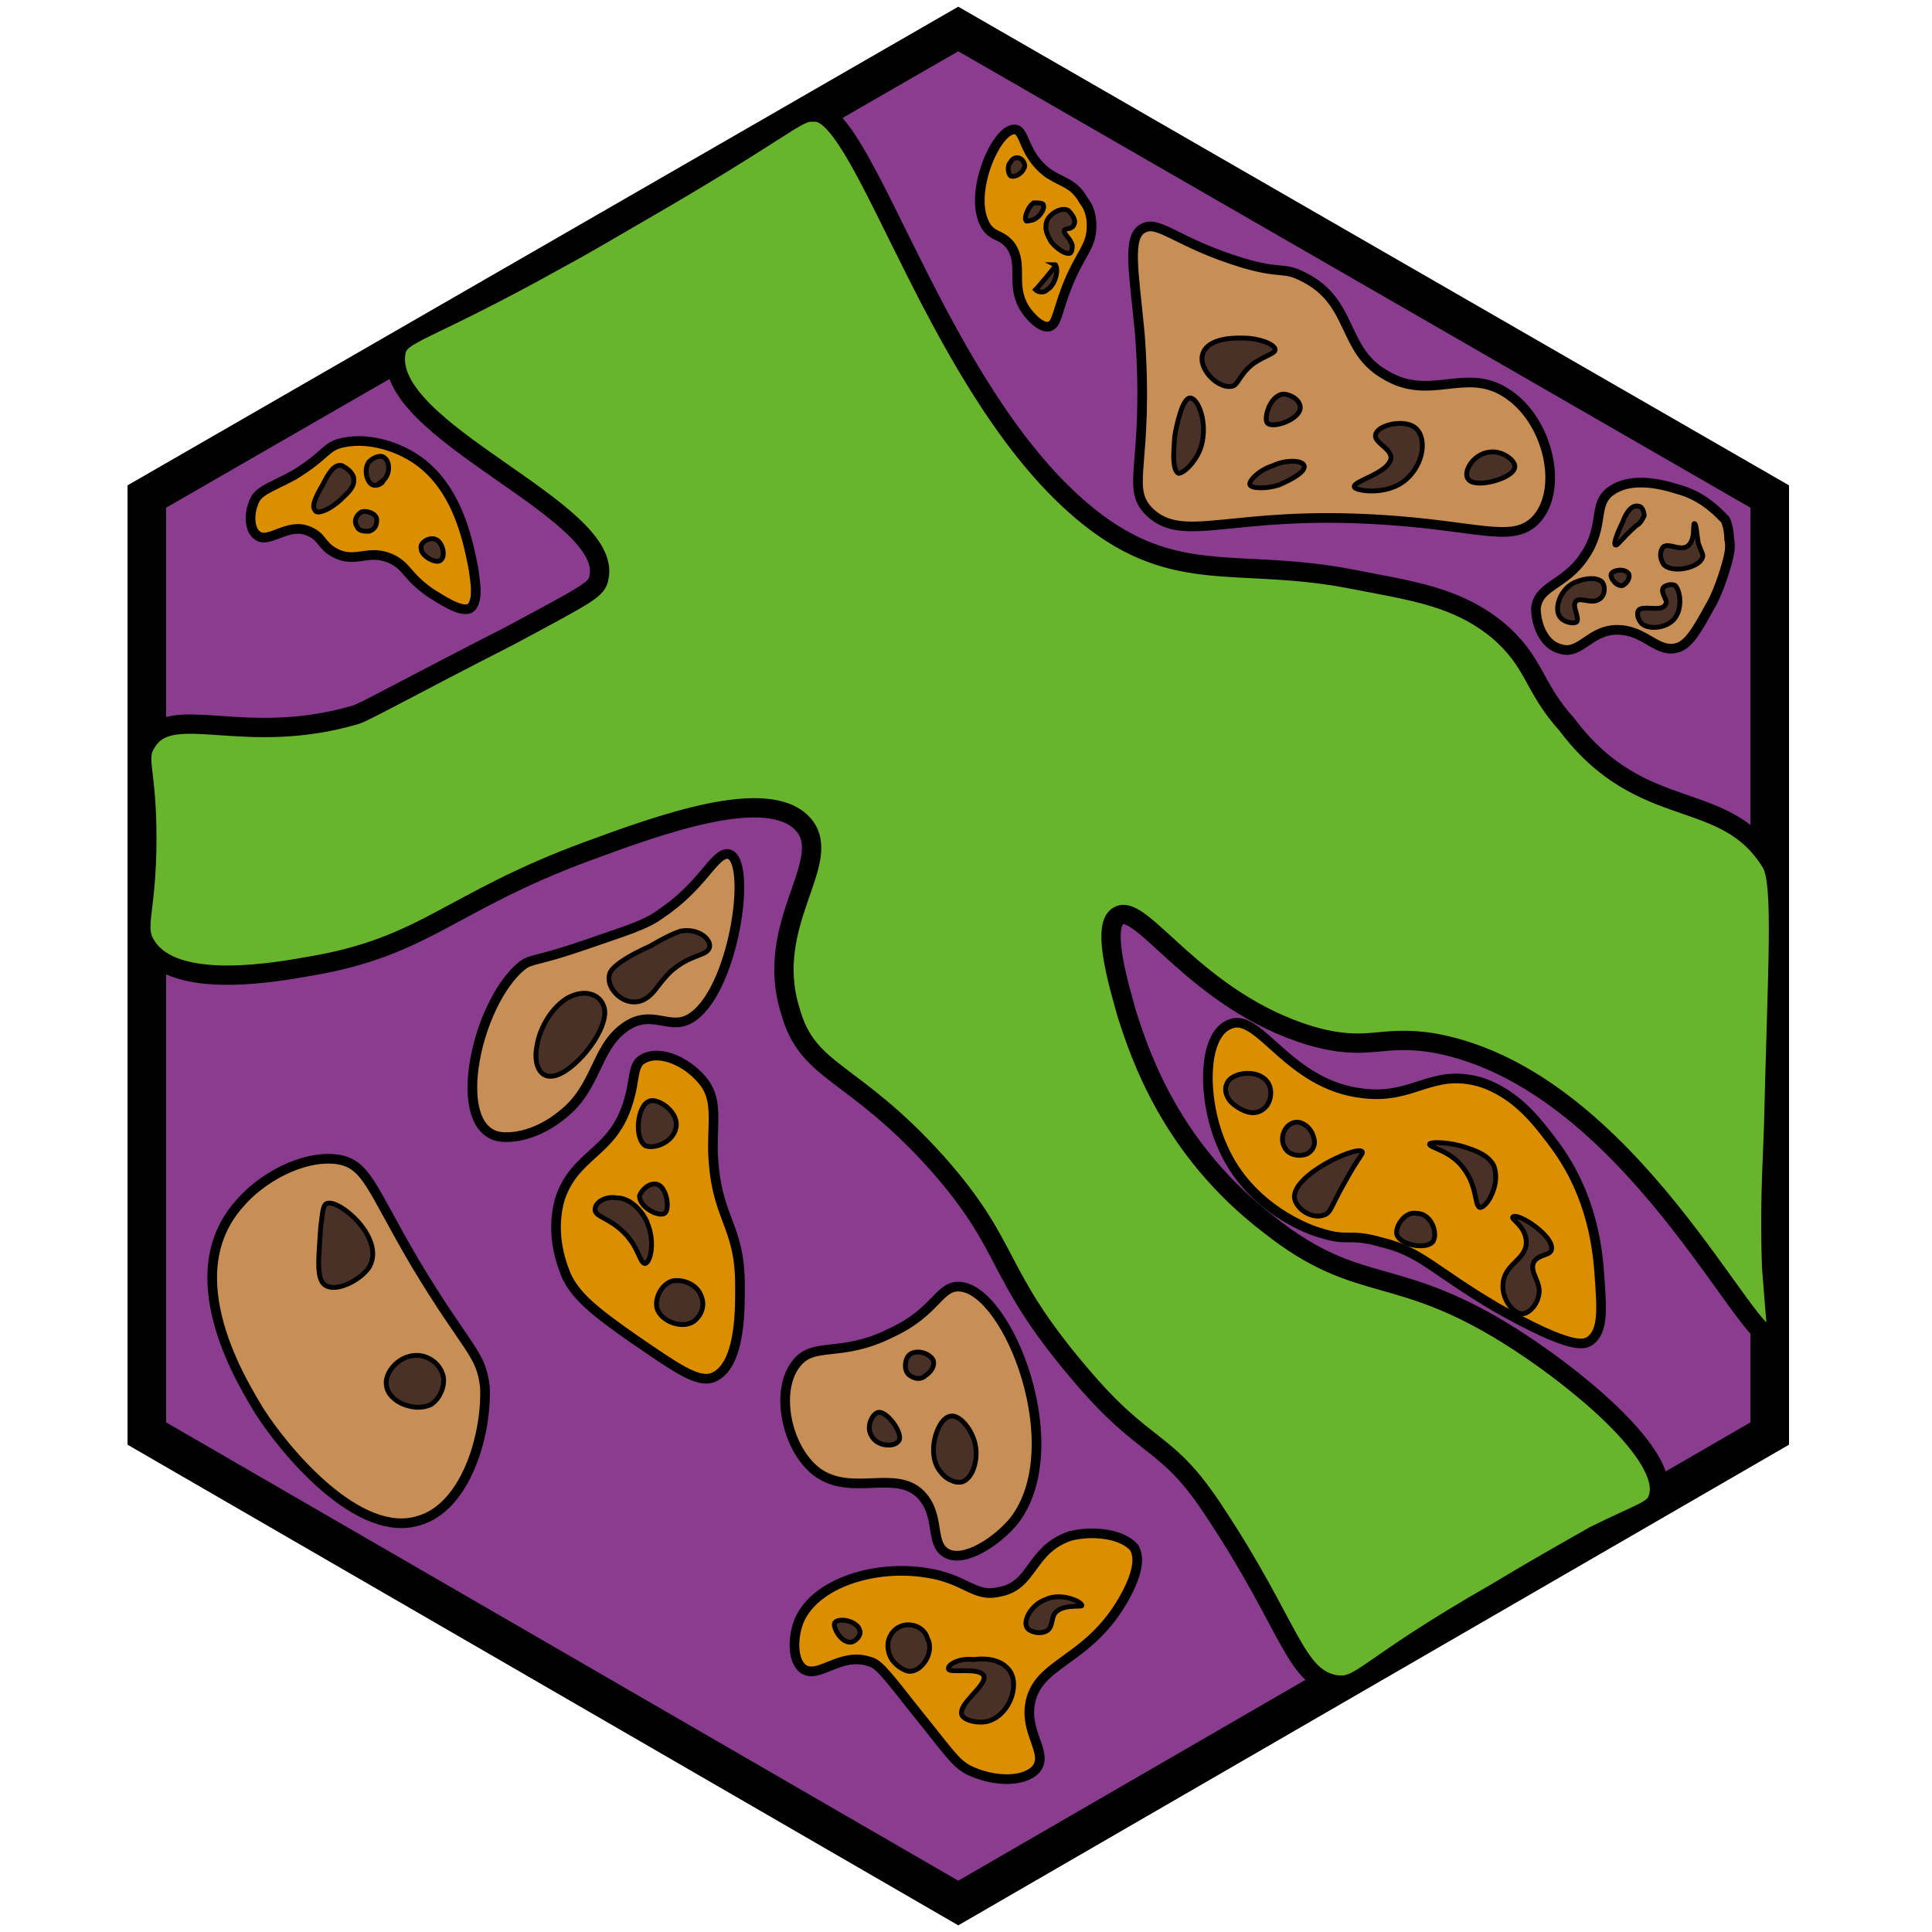
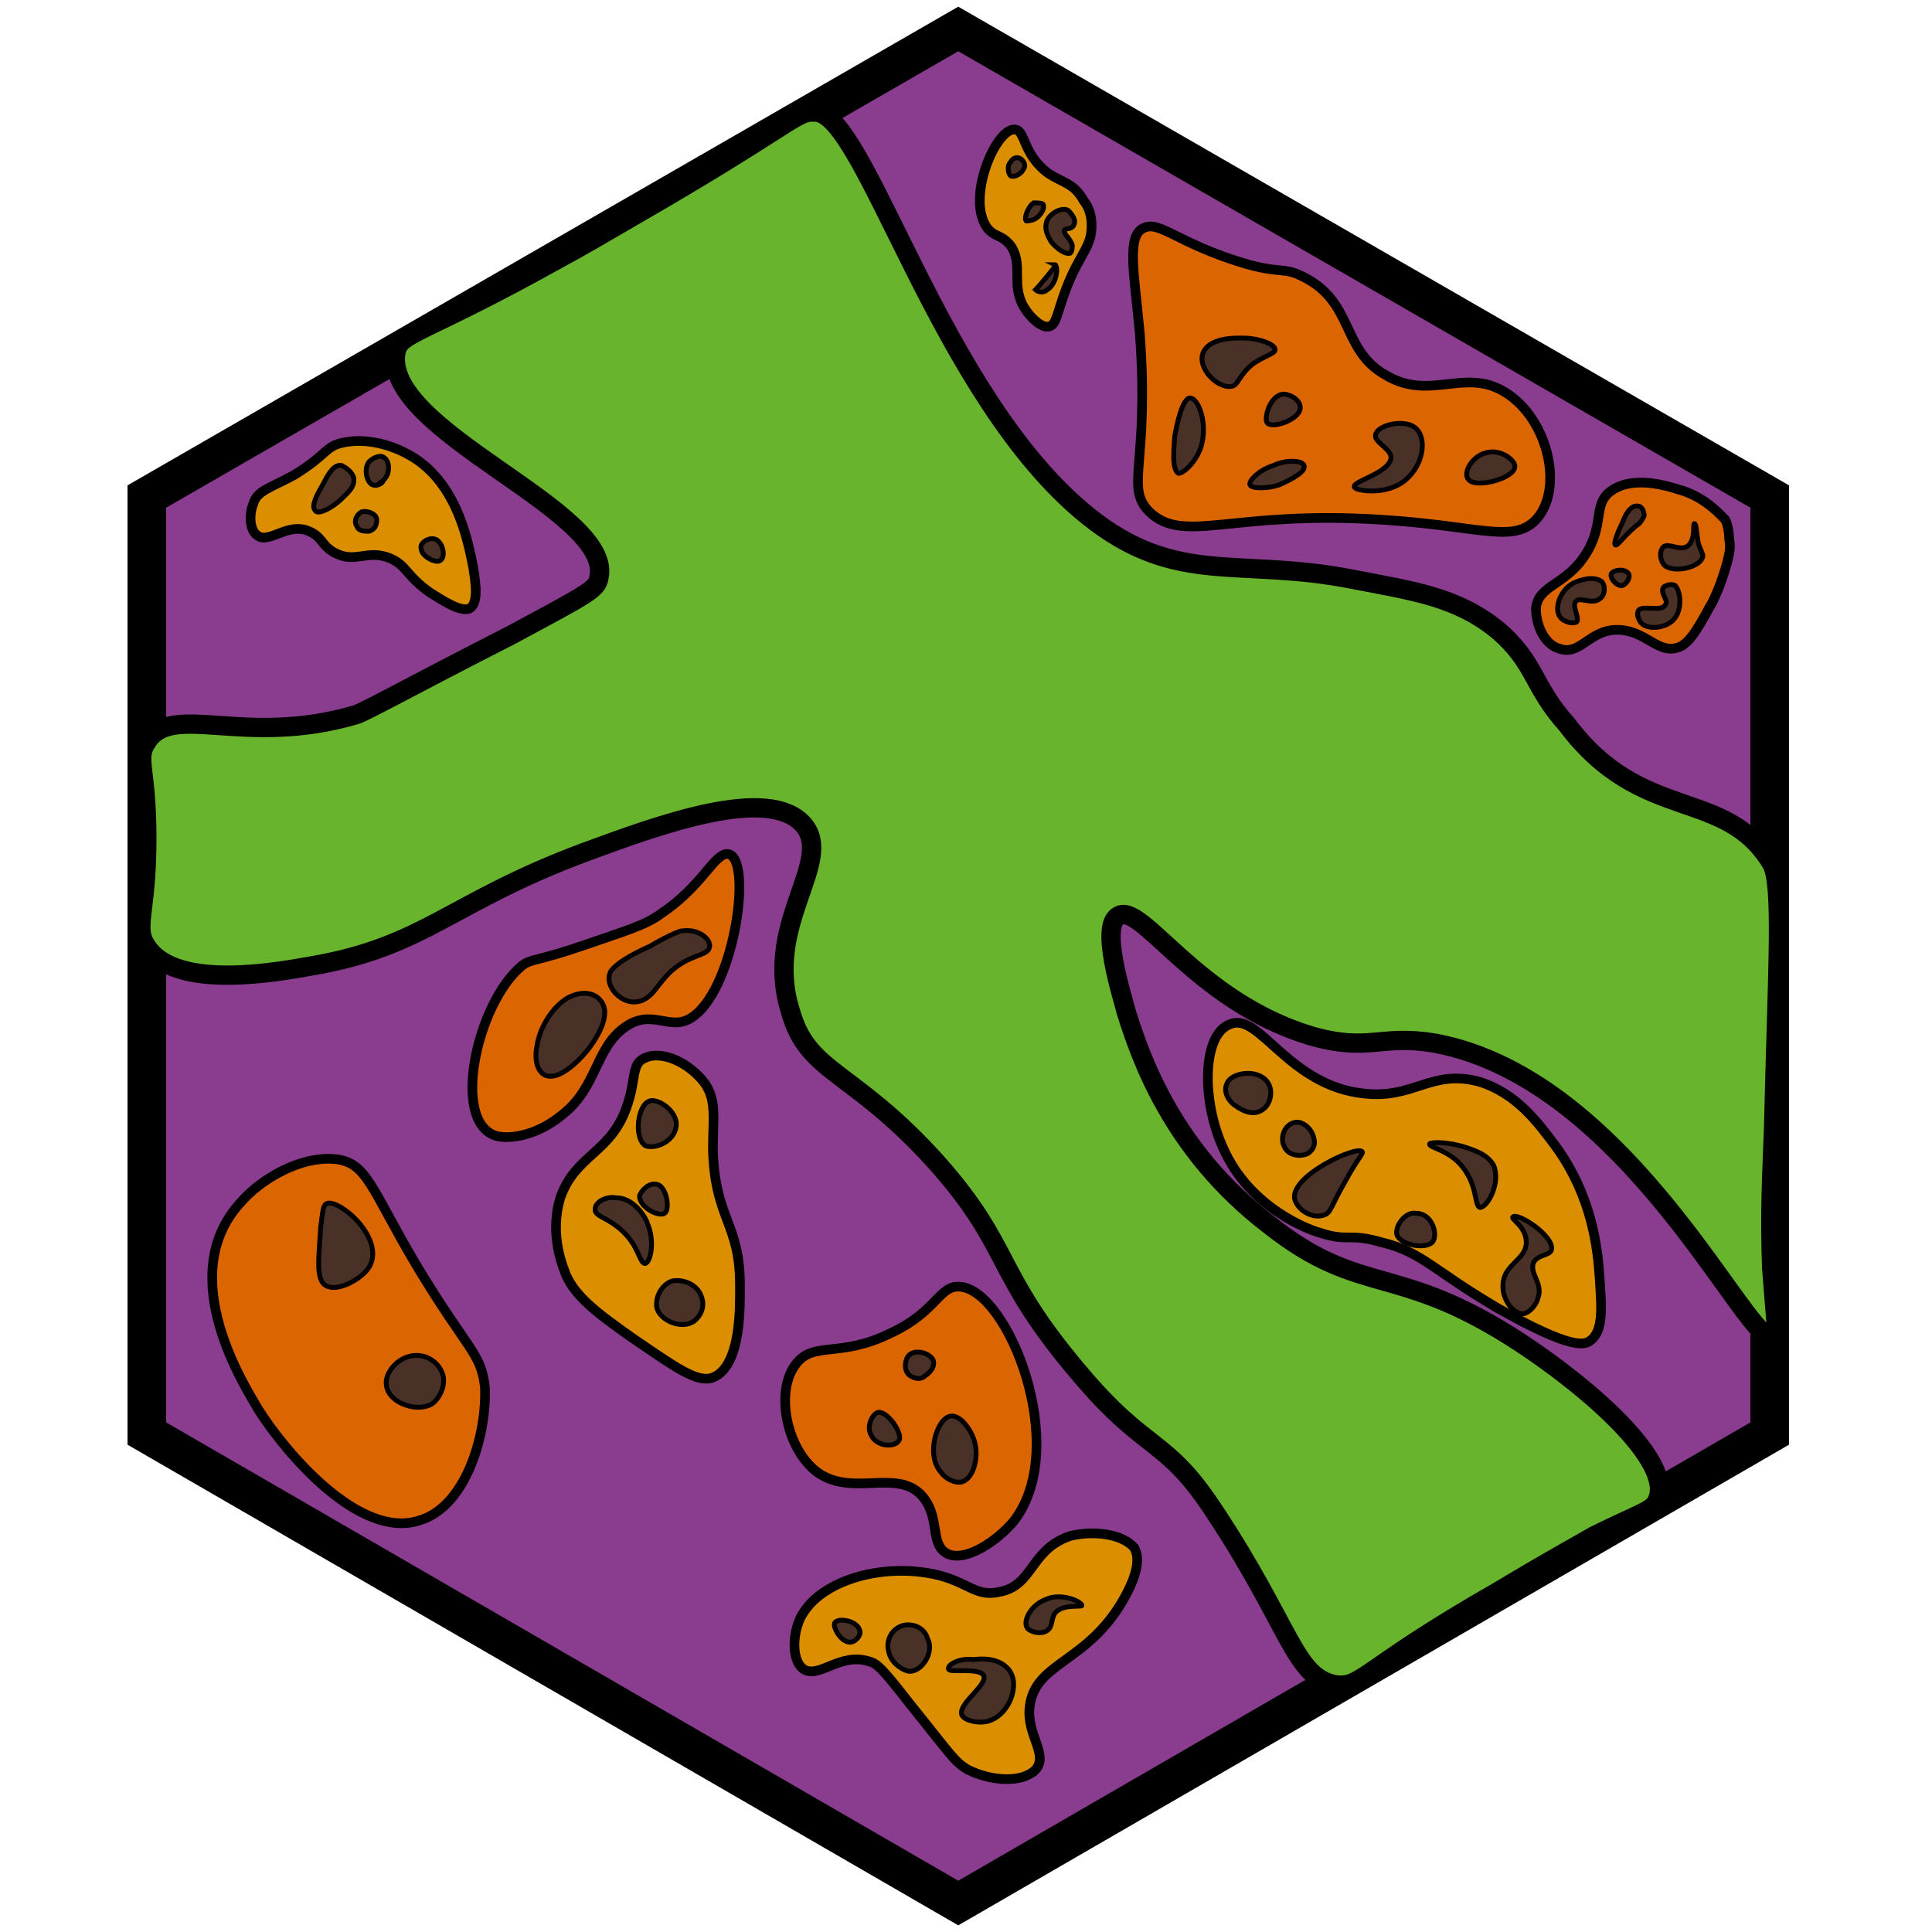
<svg xmlns="http://www.w3.org/2000/svg" version="1.1" id="Ebene_2_00000126308112139821010380000011903406711838980787_" x="0px" y="0px" viewBox="0 0 100 100" style="enable-background:new 0 0 100 100;" xml:space="preserve">
-   <style type="text/css">	.st0{fill:#8A3C8F;stroke:#000000;stroke-width:2;stroke-miterlimit:10;}	.st1{fill:#69B42D;stroke:#000000;stroke-miterlimit:10;}	.st2{fill:#C78F55;stroke:#000000;stroke-width:0.5;stroke-miterlimit:10;}	.st3{fill:#493127;stroke:#000000;stroke-width:0.25;stroke-miterlimit:10;}	.st4{fill:#DB8F00;stroke:#000000;stroke-width:0.5;stroke-miterlimit:10;}	.st5{fill:#493127;stroke:#000000;stroke-width:0.25;stroke-miterlimit:10;}	.st6{fill:none;stroke:#000000;stroke-width:0.25;stroke-miterlimit:10;}</style>
+   <style type="text/css">	.st0{fill:#8A3C8F;stroke:#000000;stroke-width:2;stroke-miterlimit:10;}	.st1{fill:#69B42D;stroke:#000000;stroke-miterlimit:10;}	.st2{fill:#DB6500;stroke:#000000;stroke-width:0.5;stroke-miterlimit:10;}	.st3{fill:#493127;stroke:#000000;stroke-width:0.25;stroke-miterlimit:10;}	.st4{fill:#DB8F00;stroke:#000000;stroke-width:0.5;stroke-miterlimit:10;}	.st5{fill:#493127;stroke:#000000;stroke-width:0.25;stroke-miterlimit:10;}	.st6{fill:none;stroke:#000000;stroke-width:0.25;stroke-miterlimit:10;}</style>
  <polygon class="st0" points="7.6,74.2 49.6,98.5 91.6,74.2 91.6,25.7 49.6,1.5 7.6,25.7 " />
  <path class="st1" d="M77.5,32.6c-2.1-1.7-4.3-2-7.4-2.6c-6-1.2-9.2,0.4-13.8-3.3C48.6,20.5,44.8,5.8,42.2,5.8c-0.1,0-0.3,0-0.3,0 c-0.8,0.1-1.7,1.1-8.8,5.2c-1.9,1.1-2.9,1.7-4.2,2.4c-7,3.9-8.2,3.8-8.4,4.8c-0.8,4.1,11.3,8.2,10.5,11.7c-0.1,0.6-0.5,0.8-4.6,3 c-5.1,2.6-7.6,4-8,4.1c-5.8,1.7-9.5-0.7-10.8,1.4c-0.6,0.9,0,1.3,0,5c0,3.9-0.7,4.6,0,5.6c1.5,2.3,6.8,1.3,8.5,1 c5.9-1,7.2-3.3,14.2-5.9c3.8-1.4,9.5-3.5,11.3-1.4c1.6,1.9-2.1,5.1-0.7,9.6c0.9,3.3,3.2,3,7.6,7.9c3.9,4.4,2.9,5.6,7.3,10.8 c3.6,4.3,4.5,3.3,7.1,7.3c3.9,5.9,4.1,8.5,6.2,8.9c1.4,0.2,1.4-0.8,8.4-4.8c3-1.8,4.5-2.6,5-2.9c2.4-1.2,3.1-1.3,3.3-1.9 c0.8-2-3.6-5.8-7.1-8.1c-6.4-4.2-8.2-2.3-13-6.1c-5.1-3.9-6.7-8.8-7.4-11c-0.2-0.8-1.4-4.5-0.4-5c1.2-0.7,4,4.4,9.9,6.2 c3.1,0.9,3.6-0.1,6.5,0.4c10.1,1.9,16.3,16,17.5,15.2c0,0,0,0,0.1-0.1c0.1-0.3,0-0.8-0.2-3.5c-0.1-2.9,0-4.6,0.1-7.2 c0.2-8.4,0.5-12.6-0.1-13.7c-2.4-4-6.7-2-10.6-7.2C79.3,35.5,79.5,34.3,77.5,32.6z" />
  <g>
    <path class="st2" d="M87.1,25.4c-0.4-0.1-2.4-0.9-3.7,0c-1,0.7-0.3,1.8-1.4,3.4c-1,1.5-2.4,1.5-2.5,2.7c0,0.8,0.4,1.9,1.3,2.1  c1,0.3,1.5-1,2.9-1c1.5,0,2.1,1.3,3.2,0.9c0.5-0.2,0.9-0.8,1.6-2.1c0.2-0.3,0.6-1.2,0.9-2.3c0.1-0.4,0.2-0.8,0.1-1.2  c0-0.4-0.1-0.8-0.2-1C89,26.6,88.3,25.8,87.1,25.4z" />
    <path class="st3" d="M87.3,28.3c-0.4,0.2-0.9-0.2-1.2,0c-0.2,0.2-0.2,0.6,0,0.9c0.4,0.5,1.8,0.2,2-0.3c0.1-0.2,0-0.2-0.2-0.8  c-0.1-0.6-0.1-1-0.2-1C87.6,27.1,87.8,28,87.3,28.3z" />
    <path class="st3" d="M84,27c-0.2,0.4-0.5,1.1-0.4,1.2c0.1,0.1,0.3-0.3,1.1-1c0.2-0.1,0.3-0.3,0.4-0.5c0-0.2-0.1-0.5-0.3-0.5  C84.4,26.1,84.1,26.7,84,27z" />
    <path class="st3" d="M86.6,32.1c-0.4,0.4-1.2,0.5-1.6,0.2c-0.2-0.2-0.3-0.5-0.2-0.7c0.2-0.3,1.2,0.1,1.4-0.3  c0.2-0.2-0.3-0.6-0.1-0.9c0.1-0.1,0.4-0.2,0.6-0.1C87,30.6,87.1,31.6,86.6,32.1z" />
    <path class="st3" d="M83.4,29.7c-0.1,0.2,0.3,0.7,0.6,0.6c0.2-0.1,0.4-0.4,0.3-0.6C84.1,29.4,83.5,29.5,83.4,29.7z" />
    <path class="st3" d="M81.4,30.2c-0.7,0.4-1,1.4-0.6,1.8c0.2,0.2,0.6,0.3,0.8,0.2c0.2-0.2-0.3-0.9,0-1.1c0.2-0.2,0.8,0.2,1.2-0.1  c0.3-0.2,0.3-0.7,0.1-0.9C82.5,29.8,81.8,30,81.4,30.2z" />
  </g>
  <g>
    <path class="st2" d="M71.5,26.9c4.9,0.3,6.7,1.2,7.9,0.1c1.6-1.5,0.8-5.3-1.5-6.7c-2.1-1.3-3.9,0.5-6.2-0.9  c-2.3-1.3-1.6-3.8-4.3-5.1c-1-0.5-1.1-0.1-3.1-0.7c-3.3-1-4.3-2.2-5.1-1.8c-0.9,0.4-0.5,2.3-0.2,5.5c0.5,6.8-0.8,7.9,0.5,9.2  C61.3,28.2,63.7,26.4,71.5,26.9z" />
    <path class="st3" d="M60.8,22.6c0.1-0.6,0.4-2,0.8-2c0.4,0,0.9,1.2,0.6,2.4c-0.2,0.8-0.9,1.5-1.2,1.5  C60.6,24.3,60.8,22.9,60.8,22.6z" />
    <path class="st3" d="M66.4,20.4c0.4,0,0.9,0.3,0.9,0.7c0,0.6-1.4,1.1-1.7,0.8C65.4,21.7,65.7,20.5,66.4,20.4z" />
    <path class="st3" d="M62.3,18.2c0.4-0.8,1.9-0.7,2.1-0.7c0.7,0,1.6,0.3,1.6,0.6c0,0.2-0.5,0.3-1.1,0.7c-0.8,0.6-0.8,1.2-1.2,1.2  C63,20.1,61.9,19,62.3,18.2z" />
    <path class="st3" d="M67.5,24.1c0.1,0.3-0.6,0.7-1.3,1c-0.6,0.2-1.4,0.2-1.5,0c-0.1-0.2,0.5-0.8,1.2-1  C66.5,23.8,67.4,23.8,67.5,24.1z" />
    <path class="st3" d="M72.8,24.8c0.9-0.8,1.1-2.2,0.4-2.7c-0.6-0.4-1.9-0.1-2,0.4c-0.1,0.4,0.8,0.7,0.8,1.2c-0.1,0.8-2,1.2-1.9,1.5  C70.1,25.4,71.8,25.7,72.8,24.8z" />
    <path class="st3" d="M78.4,24.2c0.1-0.3-0.6-0.9-1.3-0.8c-0.9,0.1-1.4,1.1-1.1,1.4C76.3,25.3,78.3,24.8,78.4,24.2z" />
  </g>
  <g>
    <path class="st4" d="M51.7,82.4c-1.3,0.3-1.7-0.7-3.8-1c-2.6-0.4-5.6,0.5-6.5,2.4c-0.4,0.9-0.4,2.2,0.2,2.6  c0.8,0.5,1.9-0.9,3.4-0.4c0.4,0.1,0.7,0.4,2.1,2.2c2.1,2.6,2.3,3,3,3.4c1.2,0.6,2.8,0.7,3.5,0c0.7-0.8-0.5-1.8-0.3-3.3  c0.3-2.3,3-2.2,4.9-5.6c1-1.8,0.6-2.4,0.5-2.6c-0.6-0.7-2.1-0.9-3.3-0.6C53.3,80.2,53.5,82.1,51.7,82.4z" />
    <path class="st5" d="M54.6,83.5c0.4-0.5,1.4-0.3,1.4-0.4c0-0.2-1.1-0.7-1.9-0.3c-0.8,0.3-1.2,1.2-0.9,1.5c0.2,0.2,0.7,0.3,1,0.1  C54.5,84.2,54.4,83.8,54.6,83.5z" />
    <path class="st5" d="M49.1,86.4c0.1,0.2,1.5-0.1,1.8,0.3c0.3,0.5-1.4,1.5-1.1,2.1c0.2,0.3,0.9,0.4,1.3,0.3c1.2-0.3,1.8-2.1,1-2.8  c-0.6-0.6-1.7-0.4-1.7-0.4C49.6,85.8,49,86.2,49.1,86.4z" />
    <path class="st5" d="M47,84.1c-0.7,0-1.2,0.7-1,1.4c0.1,0.5,0.6,0.9,1,1c0.7,0.1,1.4-1,1-1.7C47.9,84.4,47.5,84.1,47,84.1z" />
    <path class="st5" d="M43.2,84c-0.1,0.2,0.3,1,0.8,1c0.3,0,0.6-0.4,0.5-0.6C44.4,83.9,43.4,83.7,43.2,84z" />
  </g>
  <g>
    <path class="st2" d="M49.7,66.6c-1.1-0.1-1.2,1.3-3.6,2.4c-2.6,1.3-4,0.4-4.9,1.6c-1.1,1.4-0.5,4.4,1.1,5.6  c1.8,1.3,4.1-0.2,5.4,1.2c1,1.1,0.4,2.5,1.3,3c0.9,0.5,2.6-0.6,3.5-1.7C55.4,74.9,52.2,66.8,49.7,66.6z" />
    <path class="st3" d="M49.8,76.7c0.6-0.2,0.8-1.2,0.7-1.8c-0.1-0.8-0.8-1.7-1.3-1.6c-0.7,0.1-1.3,2-0.5,2.9  C48.9,76.5,49.4,76.8,49.8,76.7z" />
    <path class="st3" d="M47.9,71.2c0.3-0.2,0.5-0.5,0.4-0.8c-0.2-0.4-1-0.6-1.3-0.2c-0.2,0.3-0.2,0.8,0.1,1  C47.4,71.4,47.7,71.4,47.9,71.2z" />
    <path class="st3" d="M45.5,73.1c-0.3,0-0.7,0.7-0.4,1.2c0.3,0.6,1.2,0.6,1.4,0.3C46.8,74.3,46,73.1,45.5,73.1z" />
  </g>
  <g>
    <path class="st4" d="M54.3,9c-1.4-1-1.2-2.3-1.8-2.3c-1,0-2.5,3.6-1.4,5.1c0.4,0.5,0.7,0.3,1.2,0.9c0.7,1,0,2,0.7,3.2  c0.3,0.5,0.9,1.1,1.3,1c0.4-0.1,0.4-0.7,0.9-2c0.7-1.8,1.3-2.1,1.3-3.2c0-0.2,0-0.8-0.4-1.3C55.6,9.5,55.1,9.5,54.3,9z" />
    <path class="st5" d="M55.6,11.6c0.1-0.2-0.1-0.5-0.3-0.7c-0.3-0.2-0.9,0.1-1.1,0.5c-0.2,0.5,0.1,0.9,0.2,1.1c0.3,0.4,0.8,0.7,1,0.6  c0.1-0.1,0.1-0.3,0.1-0.4c-0.1-0.4-0.5-0.6-0.4-0.8C55.2,11.8,55.5,11.9,55.6,11.6z" />
    <path class="st5" d="M54,10.6c0.1,0.2-0.2,0.7-0.6,0.8c-0.1,0-0.3,0.1-0.3,0c-0.1-0.1,0.1-0.7,0.4-0.9C53.7,10.5,54,10.5,54,10.6z" />
    <path class="st5" d="M52.8,8.2c-0.2-0.1-0.4,0-0.5,0.2c-0.2,0.2-0.1,0.6,0,0.7c0.2,0.1,0.6-0.1,0.7-0.4C53.1,8.6,53,8.3,52.8,8.2z" />
    <path class="st5" d="M54.2,14.3c-0.5,0.6-0.6,0.7-0.6,0.7c0.1,0.1,0.4,0.2,0.6,0c0.5-0.3,0.6-1.2,0.4-1.3  C54.7,13.7,54.6,13.8,54.2,14.3z" />
  </g>
  <path class="st6" d="M54.1,76.7" />
  <g>
    <path class="st4" d="M63.3,59.4c1.4,3.2,4.6,4.3,5,4.4c1.5,0.5,1.5,0,3.2,0.5c2.1,0.5,2.6,1.4,6,3.4c3.9,2.2,4.5,1.9,4.8,1.7  c0.7-0.5,0.6-1.7,0.5-3.2c-0.1-1.6-0.4-4.3-2.3-6.9c-0.9-1.2-2-2.7-3.9-3.3c-2.5-0.7-3.4,0.9-6,0.6c-3.9-0.4-5.4-4.2-6.9-3.6  C62.2,53.5,62.2,57,63.3,59.4z" />
    <path class="st5" d="M74,59.2c-0.1,0.2,1,0.3,1.7,1.2c0.8,1,0.6,2,0.9,2.1c0.4,0,1.1-1.3,0.7-2.2c-0.3-0.5-0.8-0.7-1.4-0.9  C75,59.1,74.1,59.1,74,59.2z" />
    <path class="st5" d="M67,62c0.1,0.6,0.9,1.1,1.5,0.9c0.4-0.1,0.4-0.5,1.1-1.7c0.7-1.3,1-1.5,0.9-1.6C70.2,59.3,66.9,60.8,67,62z" />
    <path class="st5" d="M67,58.1c-0.5,0.1-0.8,0.8-0.5,1.3c0.2,0.4,0.8,0.5,1.2,0.3c0.3-0.2,0.4-0.5,0.3-0.8  C67.9,58.4,67.4,58,67,58.1z" />
    <path class="st5" d="M65.6,56c-0.5-0.7-1.9-0.5-2.1,0.1c-0.2,0.4,0.1,0.9,0.4,1.1c0.4,0.3,1,0.6,1.5,0.2  C65.8,57.1,65.9,56.4,65.6,56z" />
    <path class="st5" d="M72.3,63.9c0.2,0.6,1.7,0.8,1.9,0.3c0.2-0.4-0.1-1.4-0.9-1.4C72.7,62.7,72.2,63.5,72.3,63.9z" />
    <path class="st5" d="M80.3,64.7c-0.1,0.3-0.6,0.2-0.9,0.6c-0.3,0.6,0.5,1.1,0.2,1.9c-0.1,0.4-0.5,0.8-0.8,0.8c-0.5,0-1.1-0.8-1-1.6  c0.1-1,1.2-1.2,1.2-2.1c0-0.8-0.8-1.2-0.7-1.3C78.5,62.7,80.5,64,80.3,64.7z" />
  </g>
  <g>
    <path class="st2" d="M25.1,71.8c-0.2-1.8-0.9-1.9-3.6-6.4c-2.3-3.9-2.5-5.2-4.1-5.4c-1.8-0.2-3.9,1-5,2.3C9,66.1,12.7,71.8,13.4,73  c1.4,2.2,5.2,6.7,8.3,5.7C24.1,78,25.2,74.3,25.1,71.8z" />
    <path class="st3" d="M22.9,71.1c-0.2-0.6-0.9-1.1-1.7-0.9c-0.8,0.2-1.3,1-1.2,1.5c0.1,0.9,1.5,1.4,2.3,1  C22.8,72.4,23.1,71.6,22.9,71.1z" />
    <path class="st3" d="M19.1,65.6c0.9-1.5-1.6-3.6-2.2-3.3c-0.2,0.1-0.2,0.5-0.3,1.2c-0.1,1.7-0.3,2.9,0.4,3.1  C17.6,66.8,18.7,66.2,19.1,65.6z" />
  </g>
  <g>
    <path class="st2" d="M32.3,53.2c1.5-1.1,2.4,0.3,3.6-0.6c2.2-1.6,3.1-8.5,1.7-8.4c-0.7,0.1-1.3,1.7-3.4,3.1  c-0.8,0.6-1.9,0.9-3.9,1.6c-2.6,0.9-2.8,0.7-3.3,1.1c-2.3,1.9-3.7,8.1-1.3,8.8c0.8,0.2,2.2-0.1,3.4-1.1  C30.9,56.3,30.8,54.3,32.3,53.2z" />
    <path class="st3" d="M31.3,52.3c-0.1-0.8-1-1.2-2-0.6c-0.9,0.6-1.4,1.7-1.5,2.4c-0.2,0.9,0.1,1.7,0.8,1.6  C29.6,55.6,31.4,53.5,31.3,52.3z" />
    <path class="st3" d="M34.7,50.3c1-0.9,1.8-0.8,2-1.2c0.2-0.4-0.5-1.1-1.5-0.9c-0.6,0.2-1.6,0.8-1.6,0.8l0,0c0.7-0.3-1.6,0.6-2,1.3  c-0.4,0.8,0.8,2,1.8,1.4C33.9,51.4,34,51,34.7,50.3z" />
  </g>
  <g>
    <path class="st4" d="M33.3,54.8c-0.6,0.3-0.4,1.1-0.8,2.3c-0.8,2.6-2.7,2.6-3.5,4.9c-0.6,2,0.2,3.7,0.3,4c0.5,1.1,1.5,1.9,3.5,3.3  c2.2,1.5,3.3,2.3,4.1,2c1.5-0.6,1.4-3.8,1.4-4.8c0-3.2-1.3-3.4-1.4-7c0-1.6,0.2-2.5-0.4-3.4C35.7,55,34.2,54.3,33.3,54.8z" />
    <path class="st5" d="M33.4,59.3c0.5,0.2,1.5-0.2,1.6-1c0.1-0.8-1-1.5-1.4-1.3C33,57.2,32.8,58.9,33.4,59.3z" />
    <path class="st5" d="M34.4,62.8c0.3-0.2,0.1-1.4-0.4-1.5c-0.4-0.1-0.8,0.3-0.9,0.6C33.1,62.5,34.1,63,34.4,62.8z" />
    <path class="st5" d="M30.8,62.6c0,0.4,0.7,0.4,1.5,1.2c0.8,0.8,0.8,1.6,1.1,1.6c0.3-0.1,0.5-1.2,0.1-2.1c0-0.1-0.6-1.3-1.6-1.3  C31.4,61.9,30.8,62.2,30.8,62.6z" />
    <path class="st5" d="M34,67.7c0.2,0.7,1.3,1.1,1.9,0.7c0.4-0.3,0.6-0.8,0.4-1.3c-0.2-0.6-0.9-0.9-1.5-0.8  C34.2,66.5,33.9,67.2,34,67.7z" />
  </g>
  <g>
    <path class="st4" d="M13.3,27.7c0.6,0.5,1.6-0.7,2.7-0.2c0.7,0.3,0.6,0.7,1.3,1.1c1.1,0.6,1.7-0.2,2.9,0.3c0.9,0.4,0.8,0.9,2.1,1.8  c0.5,0.3,1.5,1,2,0.8c0.5-0.3,0.3-1.4,0.2-2.1c-0.3-1.5-0.9-4.7-3.6-6c-0.2-0.1-1.6-0.8-3.1-0.5c-1,0.2-0.8,0.6-2.6,1.7  c-1.3,0.7-1.9,0.8-2.1,1.5C12.9,26.6,12.9,27.4,13.3,27.7z" />
    <path class="st5" d="M17.7,25.8c0.3-0.3,0.7-0.6,0.6-1.1c-0.1-0.3-0.4-0.5-0.6-0.6c-0.4-0.1-0.7,0.4-1,1c-0.3,0.5-0.6,1.1-0.4,1.3  C16.4,26.7,17.2,26.3,17.7,25.8z" />
    <path class="st5" d="M19.1,27.5c-0.2,0-0.5,0-0.6-0.2c-0.2-0.3-0.1-0.6,0.2-0.8c0.3-0.1,0.8,0.1,0.8,0.4  C19.5,27.2,19.4,27.4,19.1,27.5z" />
    <path class="st5" d="M22.8,29c0.3-0.2,0.1-1-0.3-1.1c-0.3-0.1-0.8,0.2-0.7,0.5C21.8,28.8,22.6,29.2,22.8,29z" />
    <path class="st5" d="M19.3,25.1c-0.3-0.1-0.5-0.8-0.2-1.2c0.2-0.2,0.6-0.4,0.8-0.2c0.3,0.2,0.3,0.9-0.1,1.2  C19.9,24.9,19.6,25.2,19.3,25.1z" />
  </g>
</svg>
